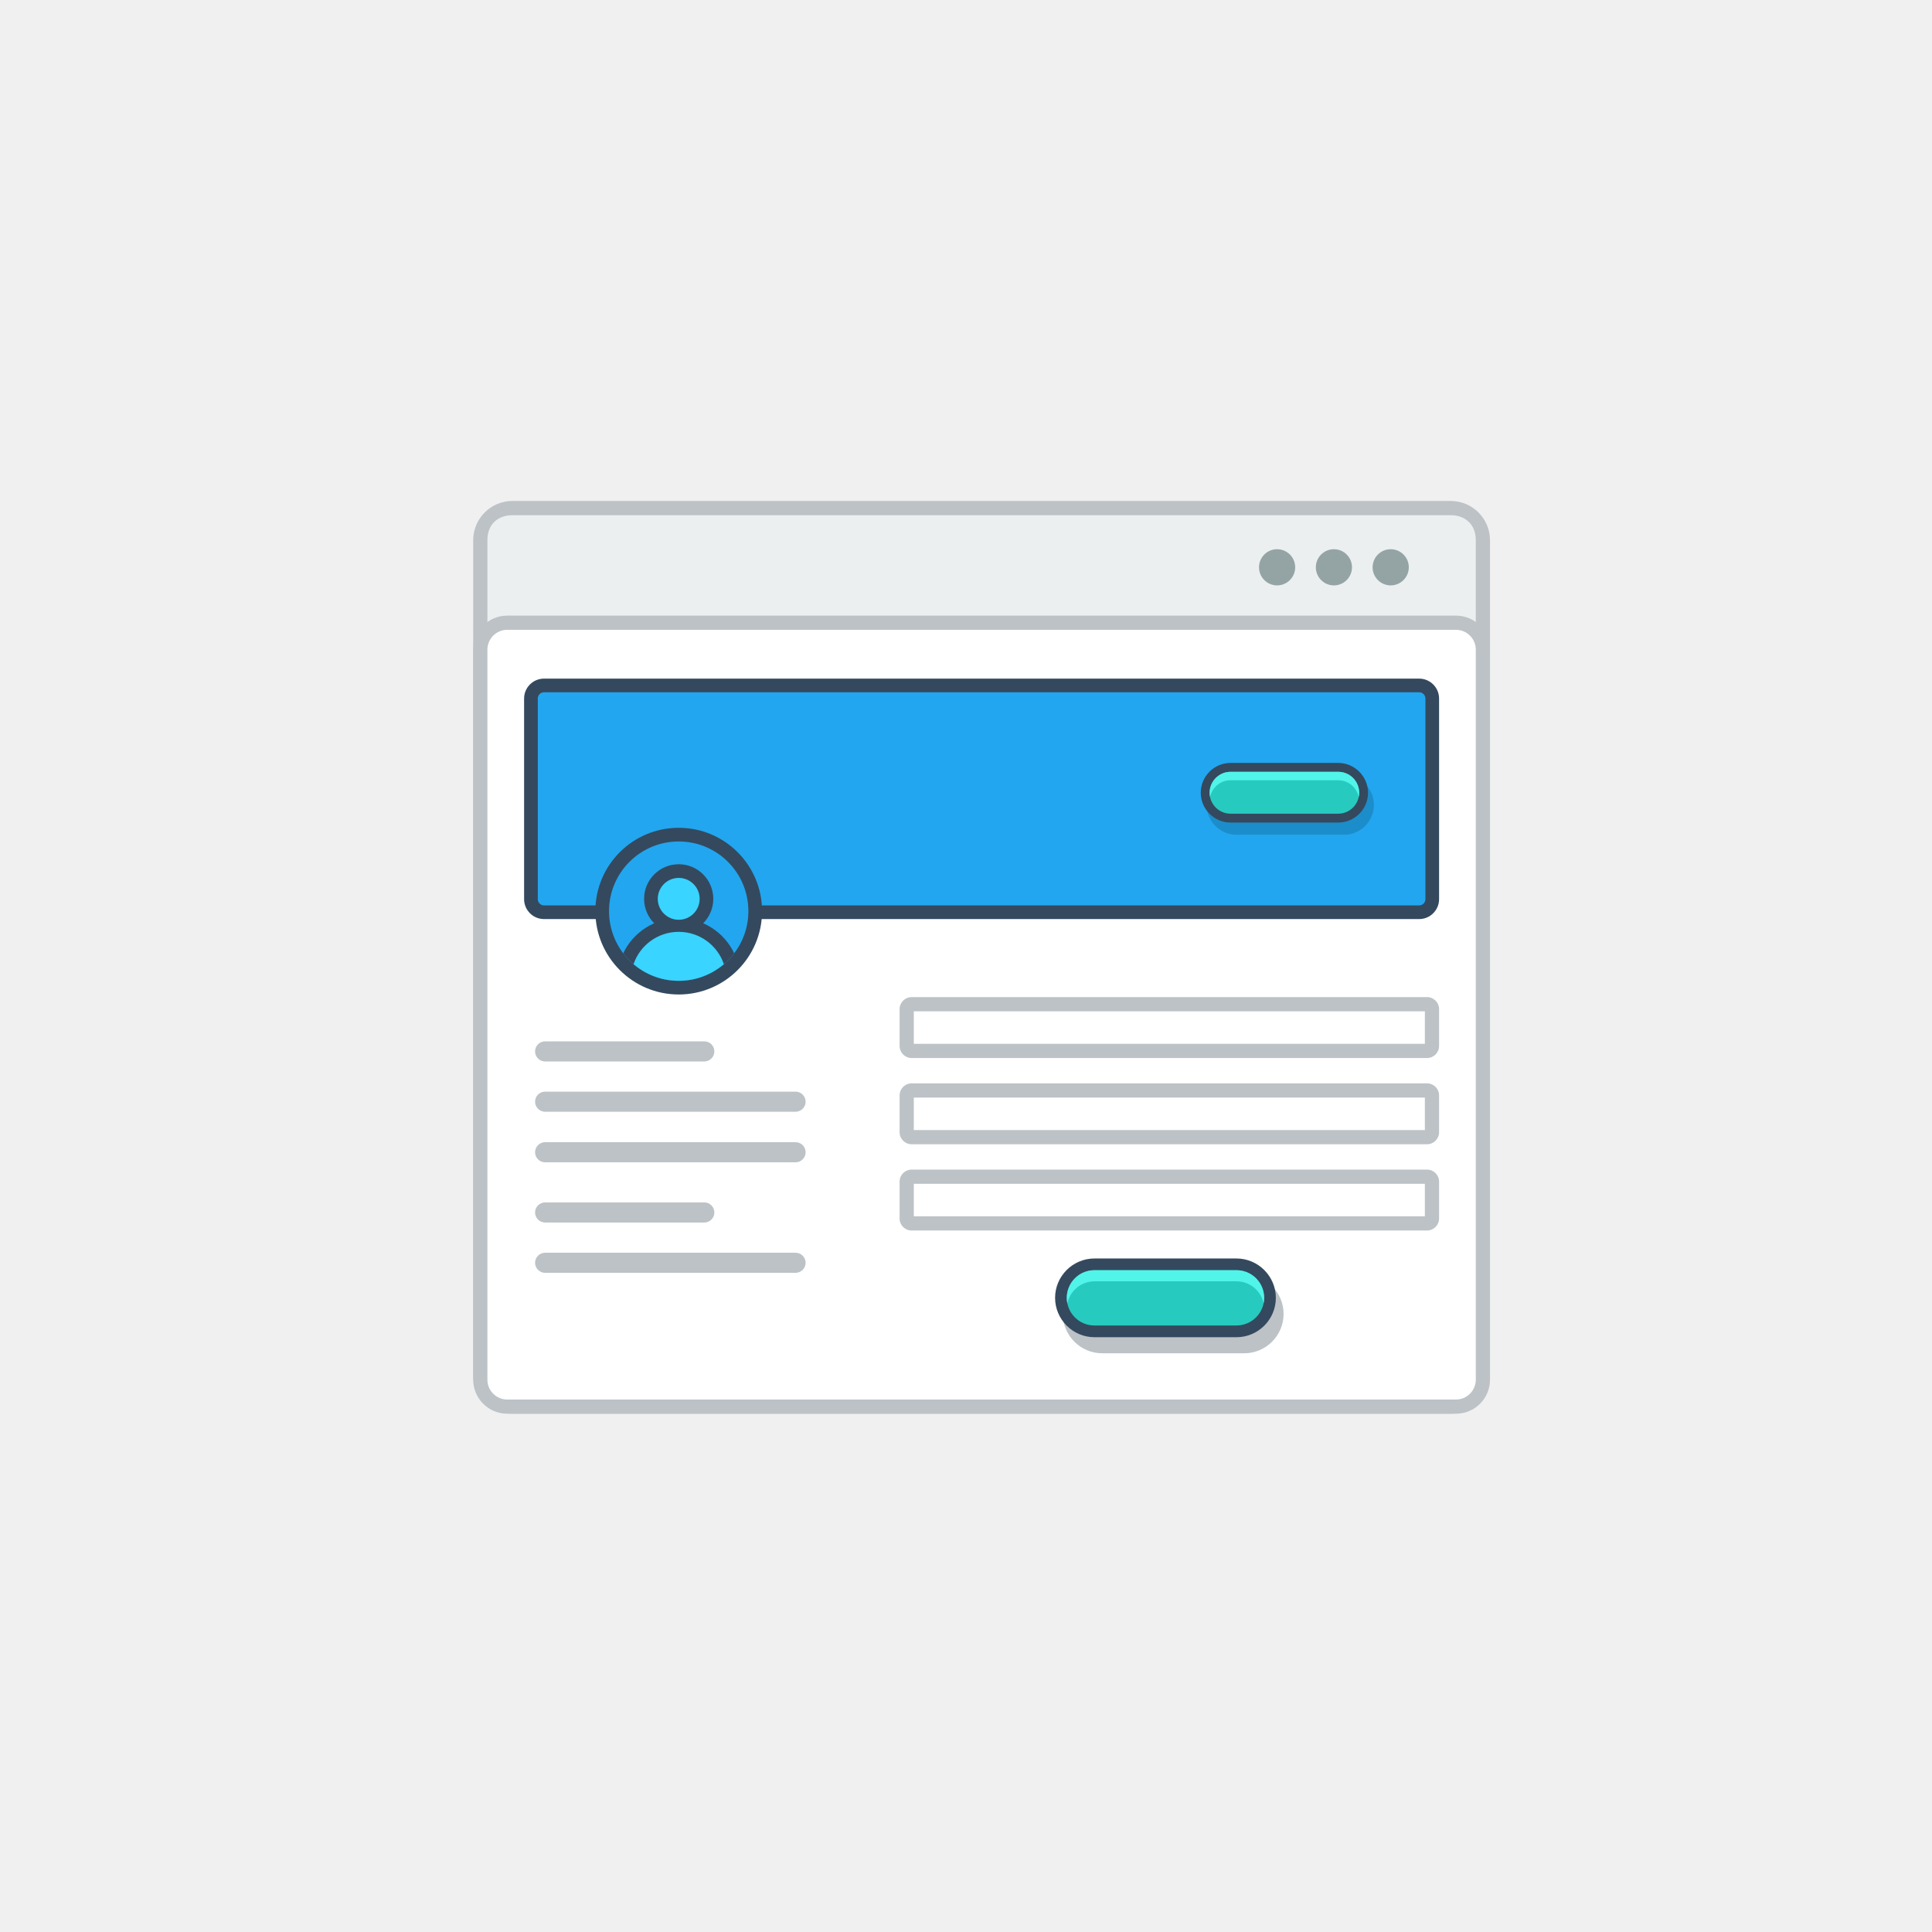
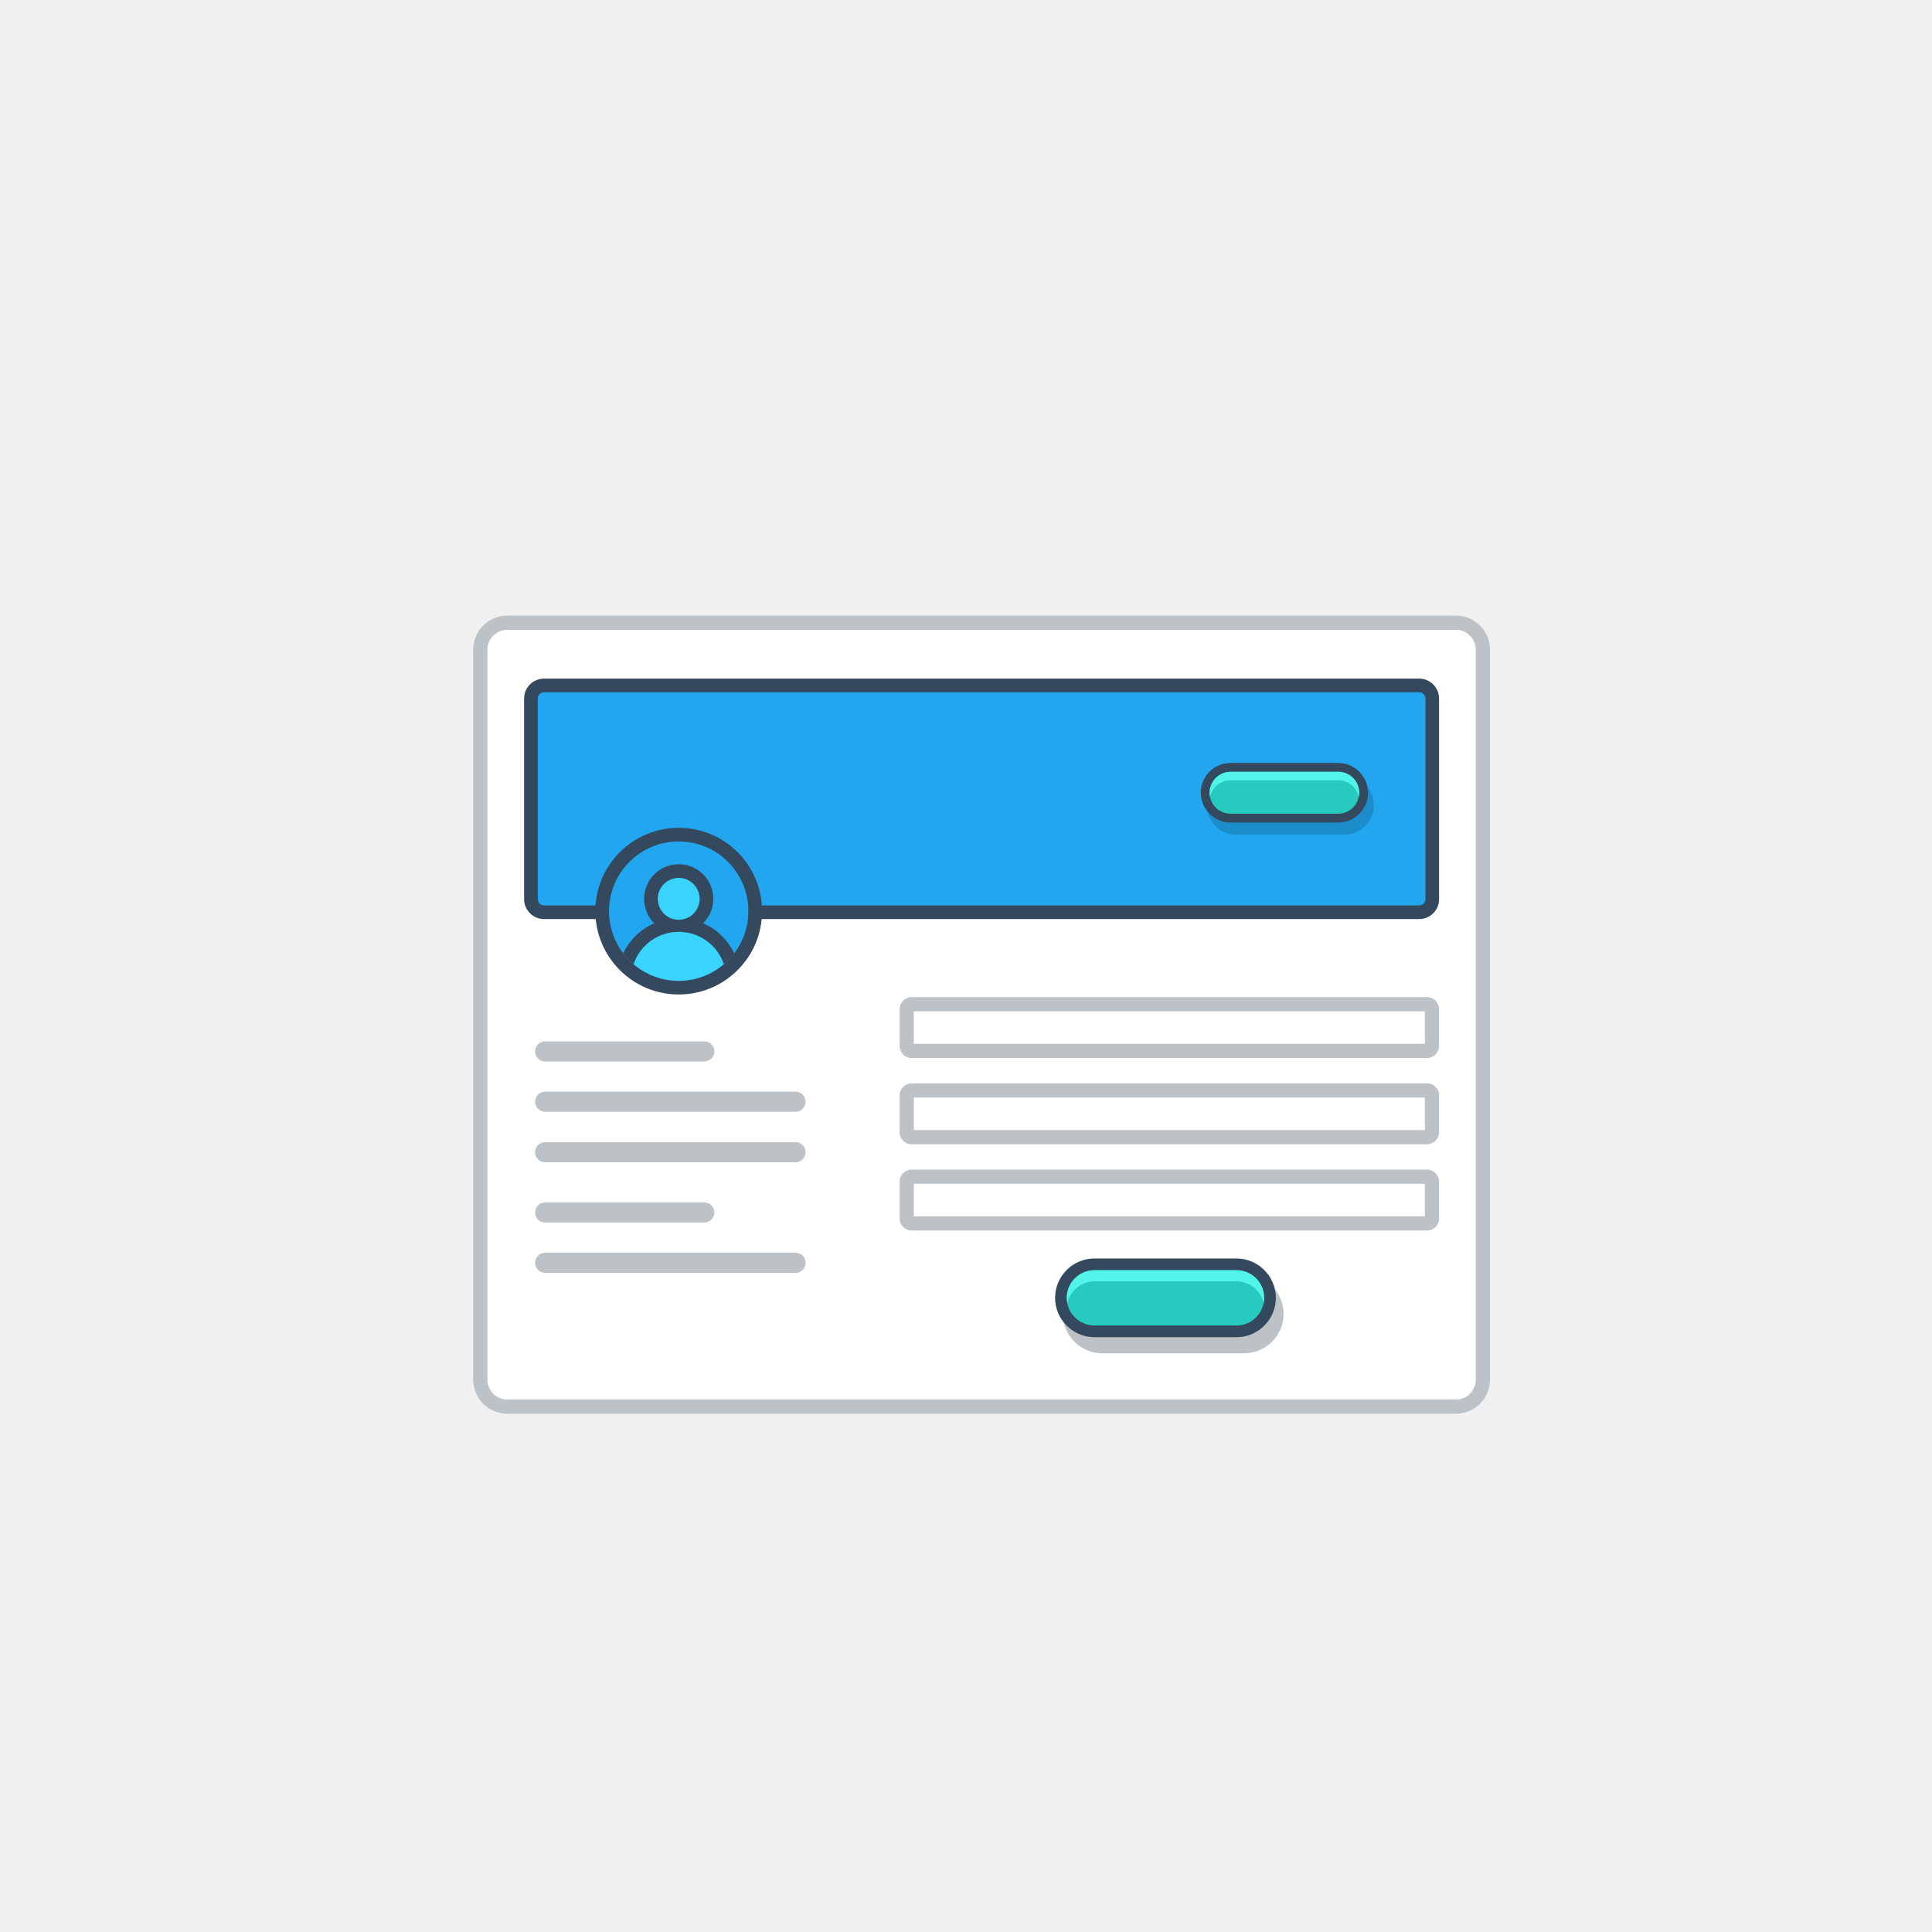
<svg xmlns="http://www.w3.org/2000/svg" version="1.0" id="Layer_1" x="0px" y="0px" width="800px" height="800px" viewBox="0 0 800 800" enable-background="new 0 0 800 800" xml:space="preserve">
  <g>
-     <path fill="#BCC2C6" d="M212.15,207.445h388.61c4.47,0,8.52,1.826,11.454,4.76v0.017c2.934,2.934,4.761,6.985,4.761,11.437v345.522   c0,4.452-1.827,8.503-4.761,11.438v0.017c-2.935,2.935-6.984,4.751-11.454,4.751H212.15c-4.47,0-8.52-1.816-11.455-4.751v-0.017   c-2.936-2.935-4.751-6.985-4.751-11.438V223.659c0-4.452,1.815-8.503,4.751-11.437v-0.017   C203.631,209.271,207.681,207.445,212.15,207.445" />
-     <path fill="#EBEFF0" d="M611.098,223.659v345.522c0,6.519-4.535,10.338-10.337,10.338H212.15c-5.787,0-10.329-3.719-10.329-10.338   V223.659c0-6.744,4.56-10.329,10.329-10.329h388.61C606.546,213.33,611.098,217.04,611.098,223.659" />
    <path fill="#BCC2C6" d="M210.016,254.919h392.888c3.876,0,7.396,1.576,9.946,4.126c2.541,2.543,4.126,6.069,4.126,9.946v302.341   c0,3.868-1.585,7.386-4.126,9.937c-2.551,2.551-6.07,4.117-9.946,4.117H210.016c-3.877,0-7.395-1.566-9.945-4.117   c-2.541-2.551-4.126-6.068-4.126-9.937V268.991c0-3.876,1.585-7.403,4.126-9.946C202.621,256.495,206.139,254.919,210.016,254.919" />
    <path fill-rule="evenodd" clip-rule="evenodd" fill="#FFFFFF" d="M210.016,260.796c-2.185,0-4.252,0.875-5.785,2.409   c-1.544,1.542-2.409,3.609-2.409,5.786v302.341c0,2.167,0.865,4.234,2.409,5.769c1.533,1.551,3.601,2.418,5.785,2.418h392.888   c2.177,0,4.243-0.867,5.777-2.418c1.542-1.534,2.417-3.602,2.417-5.769V268.991c0-2.185-0.875-4.244-2.417-5.786   c-1.534-1.542-3.601-2.409-5.777-2.409H210.016z" />
-     <path fill-rule="evenodd" clip-rule="evenodd" fill="#94A4A5" d="M552.346,227.418c4.133,0,7.484,3.352,7.484,7.486   c0,4.135-3.352,7.495-7.484,7.495c-4.135,0-7.486-3.36-7.486-7.495C544.859,230.77,548.211,227.418,552.346,227.418    M575.861,227.418c4.134,0,7.494,3.352,7.494,7.486c0,4.135-3.36,7.495-7.494,7.495c-4.145,0-7.494-3.36-7.494-7.495   C568.367,230.77,571.727,227.418,575.861,227.418z M528.819,227.418c4.136,0,7.487,3.352,7.487,7.486   c0,4.135-3.352,7.495-7.487,7.495c-4.135,0-7.485-3.36-7.485-7.495C521.334,230.77,524.685,227.418,528.819,227.418z" />
    <path fill-rule="evenodd" clip-rule="evenodd" fill="#34495E" d="M225.253,380.569h362.403c4.535,0,8.236-3.701,8.236-8.235V289.23   c0-4.526-3.701-8.227-8.236-8.227H225.253c-4.526,0-8.235,3.701-8.235,8.227v83.104   C217.018,376.868,220.727,380.569,225.253,380.569" />
    <path fill="#22A6EF" d="M225.253,286.655h362.403c1.418,0,2.576,1.158,2.576,2.575v83.104c0,1.417-1.158,2.575-2.576,2.575H225.253   c-1.417,0-2.567-1.158-2.567-2.575V289.23C222.686,287.813,223.836,286.655,225.253,286.655" />
    <path fill-rule="evenodd" clip-rule="evenodd" fill="#BCC2C6" d="M225.72,518.73h103.7c2.293,0,4.17,1.869,4.17,4.152l0,0   c0,2.3-1.877,4.167-4.17,4.167h-103.7c-2.285,0-4.158-1.867-4.158-4.167l0,0C221.562,520.6,223.435,518.73,225.72,518.73" />
    <path fill-rule="evenodd" clip-rule="evenodd" fill="#BCC2C6" d="M225.72,497.891h65.922c2.284,0,4.16,1.876,4.16,4.169l0,0   c0,2.292-1.876,4.16-4.16,4.16H225.72c-2.285,0-4.158-1.868-4.158-4.16l0,0C221.562,499.767,223.435,497.891,225.72,497.891" />
    <path fill-rule="evenodd" clip-rule="evenodd" fill="#BCC2C6" d="M225.72,452.025h103.7c2.293,0,4.17,1.876,4.17,4.169l0,0   c0,2.293-1.877,4.16-4.17,4.16h-103.7c-2.285,0-4.158-1.867-4.158-4.16l0,0C221.562,453.901,223.435,452.025,225.72,452.025" />
    <path fill-rule="evenodd" clip-rule="evenodd" fill="#BCC2C6" d="M225.72,472.958h103.7c2.293,0,4.17,1.876,4.17,4.16v0.008   c0,2.292-1.877,4.16-4.17,4.16h-103.7c-2.285,0-4.158-1.868-4.158-4.16v-0.008C221.562,474.834,223.435,472.958,225.72,472.958" />
    <path fill-rule="evenodd" clip-rule="evenodd" fill="#BCC2C6" d="M225.72,431.202h65.922c2.284,0,4.16,1.867,4.16,4.161v0.007   c0,2.292-1.876,4.16-4.16,4.16H225.72c-2.285,0-4.158-1.868-4.158-4.16v-0.007C221.562,433.069,223.435,431.202,225.72,431.202" />
    <path fill="#1C8DCB" d="M556.555,327.068H511.98c-1.717,0-3.274,0.7-4.41,1.833c-1.124,1.134-1.832,2.693-1.832,4.401   c0,1.726,0.699,3.284,1.826,4.401l0.006,0.017c1.127,1.126,2.686,1.817,4.41,1.817h44.574c1.71,0,3.275-0.7,4.41-1.834   c1.125-1.125,1.833-2.684,1.833-4.401c0-1.717-0.708-3.276-1.833-4.41C559.83,327.769,558.271,327.068,556.555,327.068    M511.98,320.958h44.574c3.393,0,6.477,1.392,8.711,3.627l0.009,0.008c2.241,2.242,3.627,5.318,3.627,8.711   c0,3.401-1.386,6.486-3.627,8.728c-2.234,2.234-5.327,3.618-8.72,3.618H511.98c-3.385,0-6.468-1.384-8.719-3.618v-0.008   l-0.009-0.008c-2.233-2.243-3.626-5.327-3.626-8.711c0-3.393,1.393-6.486,3.626-8.719   C505.487,322.35,508.582,320.958,511.98,320.958z" />
    <path fill="#34495E" d="M509.548,315.914h44.58c3.394,0,6.47,1.383,8.713,3.626l0.007,0.008c2.234,2.234,3.627,5.319,3.627,8.711   c0,3.401-1.393,6.486-3.627,8.72c-2.234,2.234-5.317,3.626-8.72,3.626h-44.58c-3.384,0-6.46-1.392-8.704-3.626l-0.008-0.009h-0.008   c-2.233-2.242-3.617-5.326-3.617-8.711c0-3.401,1.384-6.485,3.617-8.719C503.063,317.297,506.154,315.914,509.548,315.914" />
    <path fill="#27CABF" d="M554.128,319.591c2.302,0,4.503,0.908,6.136,2.534c1.626,1.634,2.534,3.834,2.534,6.135   c0,2.301-0.917,4.501-2.542,6.119c-1.625,1.634-3.826,2.55-6.128,2.55h-44.58c-2.302,0-4.493-0.908-6.118-2.534l-0.018-0.008   c-1.627-1.626-2.535-3.826-2.535-6.127c0-2.3,0.918-4.501,2.553-6.126c1.625-1.626,3.816-2.542,6.118-2.542H554.128z" />
    <path fill="#51F4E9" d="M554.128,319.591c2.302,0,4.503,0.908,6.136,2.534c1.626,1.634,2.534,3.834,2.534,6.135   c0,0.592-0.05,1.176-0.175,1.742c-0.342-1.65-1.159-3.176-2.359-4.376c-1.633-1.634-3.834-2.542-6.136-2.542h-44.58   c-2.302,0-4.493,0.917-6.118,2.542c-1.219,1.208-2.035,2.734-2.369,4.385c-0.115-0.575-0.184-1.159-0.184-1.751   c0-2.3,0.918-4.501,2.553-6.126c1.625-1.626,3.816-2.542,6.118-2.542H554.128z" />
    <path fill-rule="evenodd" clip-rule="evenodd" fill="#BCC2C6" d="M377.471,412.88h213.445c2.742,0,4.977,2.241,4.977,4.976v15.272   c0,2.734-2.242,4.977-4.977,4.977H377.471c-2.734,0-4.969-2.242-4.969-4.977v-15.272   C372.502,415.121,374.736,412.88,377.471,412.88" />
    <rect x="378.378" y="418.765" fill-rule="evenodd" clip-rule="evenodd" fill="#FFFFFF" width="211.631" height="13.454" />
    <path fill-rule="evenodd" clip-rule="evenodd" fill="#BCC2C6" d="M377.471,448.601h213.445c2.742,0,4.977,2.234,4.977,4.976v15.264   c0,2.734-2.242,4.968-4.977,4.968H377.471c-2.734,0-4.969-2.233-4.969-4.968v-15.264   C372.502,450.835,374.736,448.601,377.471,448.601" />
    <rect x="378.378" y="454.478" fill-rule="evenodd" clip-rule="evenodd" fill="#FFFFFF" width="211.631" height="13.455" />
    <path fill-rule="evenodd" clip-rule="evenodd" fill="#BCC2C6" d="M377.471,484.312h213.445c2.742,0,4.977,2.234,4.977,4.969v15.271   c0,2.734-2.242,4.976-4.977,4.976H377.471c-2.734,0-4.969-2.241-4.969-4.976V489.28   C372.502,486.546,374.736,484.312,377.471,484.312" />
    <rect x="378.378" y="490.188" fill-rule="evenodd" clip-rule="evenodd" fill="#FFFFFF" width="211.631" height="13.455" />
    <path fill="#BCC2C6" d="M515.217,535.837H456.38c-2.268,0-4.319,0.918-5.818,2.419c-1.483,1.498-2.419,3.549-2.419,5.817   c0,2.268,0.918,4.317,2.41,5.802l0.009,0.018c1.483,1.483,3.551,2.416,5.818,2.416h58.837c2.251,0,4.317-0.933,5.809-2.434   c1.493-1.484,2.419-3.552,2.419-5.802c0-2.269-0.926-4.335-2.409-5.817C519.534,536.755,517.475,535.837,515.217,535.837    M456.38,527.767h58.837c4.468,0,8.535,1.835,11.485,4.787l0.019,0.017c2.95,2.949,4.785,7.019,4.785,11.503   s-1.835,8.553-4.785,11.504c-2.952,2.952-7.021,4.784-11.504,4.784H456.38c-4.468,0-8.536-1.832-11.505-4.784l0,0l-0.006-0.017   c-2.953-2.951-4.785-7.019-4.785-11.487c0-4.484,1.832-8.57,4.785-11.52C447.818,529.602,451.895,527.767,456.38,527.767z" />
    <path fill="#34495E" d="M453.178,521.115h58.836c4.47,0,8.545,1.834,11.498,4.784l0.007,0.018c2.95,2.951,4.784,7.019,4.784,11.487   c0,4.484-1.834,8.57-4.784,11.52c-2.951,2.951-7.019,4.785-11.505,4.785h-58.836c-4.467,0-8.533-1.834-11.495-4.785l-0.007-0.016   h-0.01c-2.949-2.967-4.775-7.036-4.775-11.504c0-4.484,1.826-8.553,4.775-11.505C444.617,522.949,448.694,521.115,453.178,521.115" />
    <path fill="#27CABF" d="M512.014,525.967c3.035,0,5.936,1.2,8.088,3.351c2.15,2.151,3.35,5.053,3.35,8.087   c0,3.051-1.208,5.935-3.35,8.086c-2.152,2.15-5.053,3.367-8.088,3.367h-58.836c-3.032,0-5.934-1.199-8.084-3.351l-0.018-0.017   c-2.15-2.151-3.343-5.053-3.343-8.086c0-3.034,1.209-5.936,3.36-8.087c2.15-2.15,5.043-3.351,8.084-3.351H512.014z" />
    <path fill="#51F4E9" d="M512.014,525.967c3.035,0,5.936,1.2,8.088,3.351c2.15,2.151,3.35,5.053,3.35,8.087   c0,0.784-0.074,1.55-0.234,2.3c-0.449-2.166-1.515-4.185-3.115-5.784c-2.152-2.134-5.053-3.353-8.088-3.353h-58.836   c-3.041,0-5.934,1.219-8.084,3.369c-1.602,1.6-2.677,3.602-3.127,5.784c-0.158-0.75-0.233-1.532-0.233-2.316   c0-3.034,1.209-5.936,3.36-8.087c2.15-2.15,5.043-3.351,8.084-3.351H512.014z" />
    <path fill-rule="evenodd" clip-rule="evenodd" fill="#34495E" d="M281.039,342.773c19.055,0,34.511,15.447,34.511,34.511   c0,19.056-15.456,34.512-34.511,34.512c-19.057,0-34.512-15.456-34.512-34.512C246.527,358.22,261.982,342.773,281.039,342.773" />
    <path fill="#22A6EF" d="M281.039,348.434c15.938,0,28.85,12.913,28.85,28.851c0,15.93-12.911,28.851-28.85,28.851   c-15.939,0-28.852-12.921-28.852-28.851C252.188,361.346,265.1,348.434,281.039,348.434" />
    <path fill-rule="evenodd" clip-rule="evenodd" fill="#34495E" d="M281.039,380.202c10.143,0,18.89,5.935,22.975,14.53   c-5.27,6.927-13.596,11.404-22.975,11.404c-9.38,0-17.707-4.477-22.975-11.404C262.141,386.137,270.893,380.202,281.039,380.202" />
    <path fill-rule="evenodd" clip-rule="evenodd" fill="#34495E" d="M281.039,357.861c7.91,0,14.32,6.419,14.32,14.33   c0,7.912-6.41,14.33-14.32,14.33c-7.92,0-14.329-6.418-14.329-14.33C266.71,364.28,273.119,357.861,281.039,357.861" />
    <path fill-rule="evenodd" clip-rule="evenodd" fill="#39D4FF" d="M281.039,363.521c4.785,0,8.668,3.885,8.668,8.669   s-3.883,8.669-8.668,8.669s-8.67-3.885-8.67-8.669S276.254,363.521,281.039,363.521" />
    <path fill-rule="evenodd" clip-rule="evenodd" fill="#39D4FF" d="M281.039,385.854c8.678,0,16.055,5.602,18.705,13.388   c-5.034,4.293-11.57,6.894-18.705,6.894c-7.136,0-13.672-2.601-18.707-6.894C264.982,391.456,272.353,385.854,281.039,385.854" />
  </g>
  <g>
    <path fill="#BCC2C6" d="M4955.596,207.445h388.612c4.461,0,8.521,1.826,11.453,4.76v0.017c2.936,2.934,4.76,6.985,4.76,11.437   v345.522c0,4.452-1.824,8.503-4.76,11.438v0.017c-2.933,2.935-6.992,4.751-11.453,4.751h-388.612   c-4.466,0-8.518-1.816-11.452-4.751v-0.017c-2.936-2.935-4.761-6.985-4.761-11.438V223.659c0-4.452,1.825-8.503,4.761-11.437   v-0.017C4947.078,209.271,4951.13,207.445,4955.596,207.445" />
    <path fill="#EBEFF0" d="M5354.538,223.659v345.522c0,6.519-4.536,10.338-10.33,10.338h-388.612   c-5.784,0-10.327-3.719-10.327-10.338V223.659c0-6.744,4.559-10.329,10.327-10.329h388.612   C5349.993,213.33,5354.538,217.04,5354.538,223.659" />
    <path fill="#34495E" d="M4953.454,254.919h392.896c3.877,0,7.394,1.576,9.938,4.126c2.551,2.543,4.133,6.069,4.133,9.946v302.341   c0,3.868-1.582,7.386-4.133,9.937c-2.544,2.551-6.061,4.117-9.938,4.117h-392.896c-3.866,0-7.395-1.566-9.938-4.117   c-2.549-2.551-4.134-6.068-4.134-9.937V268.991c0-3.876,1.585-7.403,4.134-9.946   C4946.06,256.495,4949.588,254.919,4953.454,254.919" />
    <path fill-rule="evenodd" clip-rule="evenodd" fill="#FFFFFF" d="M4953.454,260.796c-2.176,0-4.244,0.875-5.785,2.409   c-1.535,1.542-2.409,3.609-2.409,5.786v302.341c0,2.167,0.874,4.234,2.409,5.769c1.541,1.551,3.609,2.418,5.785,2.418h392.896   c2.175,0,4.244-0.867,5.777-2.418c1.542-1.534,2.41-3.602,2.41-5.769V268.991c0-2.185-0.868-4.244-2.41-5.786   c-1.533-1.542-3.608-2.409-5.777-2.409H4953.454z" />
    <path fill-rule="evenodd" clip-rule="evenodd" fill="#94A4A5" d="M5295.784,227.418c4.135,0,7.493,3.352,7.493,7.486   c0,4.135-3.35,7.495-7.493,7.495c-4.135,0-7.486-3.36-7.486-7.495C5288.298,230.77,5291.649,227.418,5295.784,227.418    M5319.308,227.418c4.136,0,7.486,3.352,7.486,7.486c0,4.135-3.351,7.495-7.486,7.495c-4.135,0-7.493-3.36-7.493-7.495   C5311.814,230.77,5315.173,227.418,5319.308,227.418z M5272.27,227.418c4.134,0,7.484,3.352,7.484,7.486   c0,4.135-3.351,7.495-7.484,7.495c-4.135,0-7.495-3.36-7.495-7.495C5264.774,230.77,5268.135,227.418,5272.27,227.418z" />
    <rect x="4993.884" y="291.739" fill-rule="evenodd" clip-rule="evenodd" fill="#34495E" width="69.023" height="69.023" />
    <rect x="4999.546" y="297.4" fill="#22A6EF" width="57.699" height="57.703" />
    <path fill-rule="evenodd" clip-rule="evenodd" fill="#34495E" d="M5028.396,329.161c14.037,0,25.418,11.387,25.418,25.424   l-0.01,0.518h-50.824l-0.008-0.518C5002.972,340.547,5014.35,329.161,5028.396,329.161" />
    <path fill-rule="evenodd" clip-rule="evenodd" fill="#34495E" d="M5028.396,306.828c7.91,0,14.329,6.411,14.329,14.33   c0,7.912-6.419,14.331-14.329,14.331c-7.92,0-14.33-6.419-14.33-14.331C5014.065,313.238,5020.476,306.828,5028.396,306.828" />
    <path fill-rule="evenodd" clip-rule="evenodd" fill="#39D4FF" d="M5028.396,312.488c4.784,0,8.661,3.885,8.661,8.669   c0,4.786-3.877,8.67-8.661,8.67c-4.785,0-8.67-3.885-8.67-8.67C5019.726,316.373,5023.61,312.488,5028.396,312.488" />
    <path fill-rule="evenodd" clip-rule="evenodd" fill="#39D4FF" d="M5028.396,334.829c10.911,0,19.756,8.845,19.756,19.756   l-0.008,0.518h-39.505l-0.009-0.518C5008.63,343.673,5017.483,334.829,5028.396,334.829" />
    <path fill-rule="evenodd" clip-rule="evenodd" fill="#BCC2C6" d="M5001.137,404.702h54.511c2.166,0,3.926-1.767,3.926-3.927l0,0   c0-2.167-1.76-3.934-3.926-3.934h-54.511c-2.16,0-3.927,1.767-3.927,3.934l0,0C4997.21,402.936,4998.977,404.702,5001.137,404.702" />
    <path fill-rule="evenodd" clip-rule="evenodd" fill="#BCC2C6" d="M4993.075,384.946h70.643c2.157,0,3.924-1.768,3.924-3.935l0,0   c0-2.159-1.767-3.926-3.924-3.926h-70.643c-2.168,0-3.936,1.768-3.936,3.926l0,0   C4989.14,383.178,4990.907,384.946,4993.075,384.946" />
    <rect x="5115.392" y="291.739" fill-rule="evenodd" clip-rule="evenodd" fill="#34495E" width="69.021" height="69.023" />
    <rect x="5121.052" y="297.4" fill="#22A6EF" width="57.703" height="57.703" />
    <path fill-rule="evenodd" clip-rule="evenodd" fill="#34495E" d="M5149.902,329.161c14.038,0,25.416,11.387,25.416,25.424v0.518   h-50.832l-0.009-0.518C5124.478,340.547,5135.864,329.161,5149.902,329.161" />
    <path fill-rule="evenodd" clip-rule="evenodd" fill="#34495E" d="M5149.902,306.828c7.911,0,14.329,6.411,14.329,14.33   c0,7.912-6.418,14.331-14.329,14.331s-14.329-6.419-14.329-14.331C5135.573,313.238,5141.991,306.828,5149.902,306.828" />
    <path fill-rule="evenodd" clip-rule="evenodd" fill="#39D4FF" d="M5149.902,312.488c4.784,0,8.671,3.885,8.671,8.669   c0,4.786-3.887,8.67-8.671,8.67s-8.669-3.885-8.669-8.67C5141.233,316.373,5145.118,312.488,5149.902,312.488" />
    <path fill-rule="evenodd" clip-rule="evenodd" fill="#39D4FF" d="M5149.902,334.829c10.913,0,19.757,8.845,19.757,19.756   l-0.01,0.518h-39.504v-0.518C5130.146,343.673,5138.989,334.829,5149.902,334.829" />
    <path fill-rule="evenodd" clip-rule="evenodd" fill="#BCC2C6" d="M5122.651,404.702h54.502c2.168,0,3.936-1.767,3.936-3.927l0,0   c0-2.167-1.768-3.934-3.936-3.934h-54.502c-2.166,0-3.934,1.767-3.934,3.934l0,0   C5118.718,402.936,5120.485,404.702,5122.651,404.702" />
    <path fill-rule="evenodd" clip-rule="evenodd" fill="#BCC2C6" d="M5114.583,384.946h70.639c2.16,0,3.927-1.768,3.927-3.935l0,0   c0-2.159-1.767-3.926-3.927-3.926h-70.639c-2.16,0-3.927,1.768-3.927,3.926l0,0   C5110.656,383.178,5112.423,384.946,5114.583,384.946" />
    <rect x="5236.897" y="291.739" fill-rule="evenodd" clip-rule="evenodd" fill="#34495E" width="69.023" height="69.023" />
    <rect x="5242.56" y="297.4" fill="#22A6EF" width="57.699" height="57.703" />
    <path fill-rule="evenodd" clip-rule="evenodd" fill="#34495E" d="M5271.409,329.161c14.037,0,25.426,11.387,25.426,25.424   l-0.008,0.518h-50.835l-0.008-0.518C5245.984,340.547,5257.372,329.161,5271.409,329.161" />
    <path fill-rule="evenodd" clip-rule="evenodd" fill="#34495E" d="M5271.409,306.828c7.91,0,14.33,6.411,14.33,14.33   c0,7.912-6.42,14.331-14.33,14.331s-14.33-6.419-14.33-14.331C5257.079,313.238,5263.499,306.828,5271.409,306.828" />
    <path fill-rule="evenodd" clip-rule="evenodd" fill="#39D4FF" d="M5271.409,312.488c4.785,0,8.67,3.885,8.67,8.669   c0,4.786-3.885,8.67-8.67,8.67s-8.67-3.885-8.67-8.67C5262.739,316.373,5266.624,312.488,5271.409,312.488" />
    <path fill-rule="evenodd" clip-rule="evenodd" fill="#39D4FF" d="M5271.409,334.829c10.912,0,19.757,8.845,19.757,19.756v0.518   h-39.514v-0.518C5251.652,343.673,5260.497,334.829,5271.409,334.829" />
    <path fill-rule="evenodd" clip-rule="evenodd" fill="#BCC2C6" d="M5244.159,404.702h54.502c2.166,0,3.934-1.767,3.934-3.927l0,0   c0-2.167-1.768-3.934-3.934-3.934h-54.502c-2.168,0-3.936,1.767-3.936,3.934l0,0   C5240.224,402.936,5241.991,404.702,5244.159,404.702" />
    <path fill-rule="evenodd" clip-rule="evenodd" fill="#BCC2C6" d="M5236.089,384.946h70.643c2.155,0,3.924-1.768,3.924-3.935l0,0   c0-2.159-1.769-3.926-3.924-3.926h-70.643c-2.157,0-3.926,1.768-3.926,3.926l0,0   C5232.163,383.178,5233.932,384.946,5236.089,384.946" />
    <rect x="4993.884" y="435.604" fill-rule="evenodd" clip-rule="evenodd" fill="#34495E" width="69.023" height="69.021" />
    <rect x="4999.546" y="441.264" fill="#22A6EF" width="57.699" height="57.703" />
    <path fill-rule="evenodd" clip-rule="evenodd" fill="#34495E" d="M5028.396,473.032c14.037,0,25.418,11.38,25.418,25.418   l-0.01,0.517h-50.824l-0.008-0.517C5002.972,484.412,5014.35,473.032,5028.396,473.032" />
    <path fill-rule="evenodd" clip-rule="evenodd" fill="#34495E" d="M5028.396,450.692c7.91,0,14.329,6.419,14.329,14.329   c0,7.912-6.419,14.33-14.329,14.33c-7.92,0-14.33-6.418-14.33-14.33C5014.065,457.111,5020.476,450.692,5028.396,450.692" />
    <path fill-rule="evenodd" clip-rule="evenodd" fill="#39D4FF" d="M5028.396,456.36c4.784,0,8.661,3.877,8.661,8.661   c0,4.794-3.877,8.671-8.661,8.671c-4.785,0-8.67-3.877-8.67-8.671C5019.726,460.237,5023.61,456.36,5028.396,456.36" />
    <path fill-rule="evenodd" clip-rule="evenodd" fill="#39D4FF" d="M5028.396,478.693c10.911,0,19.756,8.845,19.756,19.757   l-0.008,0.517h-39.505l-0.009-0.517C5008.63,487.538,5017.483,478.693,5028.396,478.693" />
    <path fill-rule="evenodd" clip-rule="evenodd" fill="#BCC2C6" d="M5001.137,548.575h54.511c2.166,0,3.926-1.769,3.926-3.936l0,0   c0-2.15-1.76-3.935-3.926-3.935h-54.511c-2.16,0-3.927,1.784-3.927,3.935l0,0C4997.21,546.807,4998.977,548.575,5001.137,548.575" />
    <path fill-rule="evenodd" clip-rule="evenodd" fill="#BCC2C6" d="M4993.075,528.818h70.643c2.157,0,3.924-1.769,3.924-3.935   c0-2.167-1.767-3.936-3.924-3.936h-70.643c-2.168,0-3.936,1.769-3.936,3.936C4989.14,527.05,4990.907,528.818,4993.075,528.818" />
    <rect x="5115.392" y="435.604" fill-rule="evenodd" clip-rule="evenodd" fill="#34495E" width="69.021" height="69.021" />
    <rect x="5121.052" y="441.264" fill="#22A6EF" width="57.703" height="57.703" />
    <path fill-rule="evenodd" clip-rule="evenodd" fill="#34495E" d="M5149.902,473.032c14.038,0,25.416,11.38,25.416,25.418v0.517   h-50.832l-0.009-0.517C5124.478,484.412,5135.864,473.032,5149.902,473.032" />
    <path fill-rule="evenodd" clip-rule="evenodd" fill="#34495E" d="M5149.902,450.692c7.911,0,14.329,6.419,14.329,14.329   c0,7.912-6.418,14.33-14.329,14.33s-14.329-6.418-14.329-14.33C5135.573,457.111,5141.991,450.692,5149.902,450.692" />
    <path fill-rule="evenodd" clip-rule="evenodd" fill="#39D4FF" d="M5149.902,456.36c4.784,0,8.671,3.877,8.671,8.661   c0,4.794-3.887,8.671-8.671,8.671s-8.669-3.877-8.669-8.671C5141.233,460.237,5145.118,456.36,5149.902,456.36" />
    <path fill-rule="evenodd" clip-rule="evenodd" fill="#39D4FF" d="M5149.902,478.693c10.913,0,19.757,8.845,19.757,19.757   l-0.01,0.517h-39.504v-0.517C5130.146,487.538,5138.989,478.693,5149.902,478.693" />
    <path fill-rule="evenodd" clip-rule="evenodd" fill="#BCC2C6" d="M5122.651,548.575h54.502c2.168,0,3.936-1.769,3.936-3.936l0,0   c0-2.15-1.768-3.935-3.936-3.935h-54.502c-2.166,0-3.934,1.784-3.934,3.935l0,0   C5118.718,546.807,5120.485,548.575,5122.651,548.575" />
    <path fill-rule="evenodd" clip-rule="evenodd" fill="#BCC2C6" d="M5114.583,528.818h70.639c2.16,0,3.927-1.769,3.927-3.935   c0-2.167-1.767-3.936-3.927-3.936h-70.639c-2.16,0-3.927,1.769-3.927,3.936C5110.656,527.05,5112.423,528.818,5114.583,528.818" />
    <rect x="5236.897" y="435.604" fill-rule="evenodd" clip-rule="evenodd" fill="#34495E" width="69.023" height="69.021" />
    <rect x="5242.56" y="441.264" fill="#22A6EF" width="57.699" height="57.703" />
    <path fill-rule="evenodd" clip-rule="evenodd" fill="#34495E" d="M5271.409,473.032c14.037,0,25.426,11.38,25.426,25.418   l-0.008,0.517h-50.835l-0.008-0.517C5245.984,484.412,5257.372,473.032,5271.409,473.032" />
    <path fill-rule="evenodd" clip-rule="evenodd" fill="#34495E" d="M5271.409,450.692c7.91,0,14.33,6.419,14.33,14.329   c0,7.912-6.42,14.33-14.33,14.33s-14.33-6.418-14.33-14.33C5257.079,457.111,5263.499,450.692,5271.409,450.692" />
    <path fill-rule="evenodd" clip-rule="evenodd" fill="#39D4FF" d="M5271.409,456.36c4.785,0,8.67,3.877,8.67,8.661   c0,4.794-3.885,8.671-8.67,8.671s-8.67-3.877-8.67-8.671C5262.739,460.237,5266.624,456.36,5271.409,456.36" />
    <path fill-rule="evenodd" clip-rule="evenodd" fill="#39D4FF" d="M5271.409,478.693c10.912,0,19.757,8.845,19.757,19.757v0.517   h-39.514v-0.517C5251.652,487.538,5260.497,478.693,5271.409,478.693" />
    <path fill-rule="evenodd" clip-rule="evenodd" fill="#BCC2C6" d="M5244.159,548.575h54.502c2.166,0,3.934-1.769,3.934-3.936l0,0   c0-2.15-1.768-3.935-3.934-3.935h-54.502c-2.168,0-3.936,1.784-3.936,3.935l0,0   C5240.224,546.807,5241.991,548.575,5244.159,548.575" />
    <path fill-rule="evenodd" clip-rule="evenodd" fill="#BCC2C6" d="M5236.089,528.818h70.643c2.155,0,3.924-1.769,3.924-3.935   c0-2.167-1.769-3.936-3.924-3.936h-70.643c-2.157,0-3.926,1.769-3.926,3.936C5232.163,527.05,5233.932,528.818,5236.089,528.818" />
    <path opacity="0.5" fill-rule="evenodd" clip-rule="evenodd" fill="#34495E" d="M4953.454,260.796   c-2.176,0-4.244,0.875-5.785,2.409c-1.535,1.542-2.409,3.609-2.409,5.786v302.341c0,2.167,0.874,4.234,2.409,5.769   c1.541,1.551,3.609,2.418,5.785,2.418h392.896c2.175,0,4.244-0.867,5.777-2.418c1.542-1.534,2.41-3.602,2.41-5.769V268.991   c0-2.185-0.868-4.244-2.41-5.786c-1.533-1.542-3.608-2.409-5.777-2.409H4953.454z" />
    <path fill="#34495E" d="M5028.753,318.257h242.299c2.391,0,4.56,0.976,6.127,2.542c1.574,1.576,2.55,3.743,2.55,6.136V513.38   c0,2.401-0.976,4.567-2.55,6.135c-1.567,1.568-3.736,2.552-6.127,2.552h-242.299c-2.383,0-4.56-0.983-6.127-2.552   c-1.574-1.567-2.549-3.733-2.549-6.135V326.935c0-2.393,0.975-4.56,2.549-6.136C5024.193,319.232,5026.37,318.257,5028.753,318.257   " />
    <path fill-rule="evenodd" clip-rule="evenodd" fill="#FFFFFF" d="M5028.753,324.134c-0.75,0-1.44,0.292-1.974,0.825   c-0.526,0.525-0.816,1.226-0.816,1.976V513.38c0,0.75,0.29,1.451,0.816,1.983c0.533,0.517,1.224,0.817,1.974,0.817h242.299   c0.74,0,1.441-0.301,1.969-0.817c0.53-0.532,0.822-1.233,0.822-1.983V326.935c0-0.75-0.292-1.451-0.822-1.976   c-0.527-0.534-1.229-0.825-1.969-0.825H5028.753z" />
    <path fill="#BCC2C6" d="M5124.511,479.136h-44.574c-1.717,0-3.275,0.708-4.4,1.833c-1.133,1.133-1.841,2.693-1.841,4.401   c0,1.726,0.699,3.285,1.824,4.409l0.017,0.01c1.117,1.125,2.676,1.824,4.4,1.824h44.574c1.718,0,3.276-0.708,4.401-1.834   c1.133-1.133,1.835-2.692,1.835-4.409c0-1.718-0.702-3.276-1.826-4.409C5127.796,479.835,5126.229,479.136,5124.511,479.136    M5079.937,473.025h44.574c3.393,0,6.476,1.391,8.712,3.625l0.015,0.009c2.236,2.242,3.619,5.327,3.619,8.711   c0,3.401-1.383,6.494-3.619,8.729c-2.24,2.234-5.324,3.625-8.727,3.625h-44.574c-3.384,0-6.469-1.391-8.711-3.625l-0.008-0.009   l-0.008-0.009c-2.235-2.241-3.619-5.326-3.619-8.711c0-3.394,1.384-6.485,3.619-8.72   C5073.453,474.416,5076.536,473.025,5079.937,473.025z" />
    <path fill="#34495E" d="M5077.512,467.982h44.581c3.385,0,6.469,1.384,8.703,3.625l0.017,0.008   c2.234,2.243,3.628,5.318,3.628,8.711c0,3.403-1.394,6.486-3.628,8.721c-2.233,2.242-5.327,3.625-8.72,3.625h-44.581   c-3.384,0-6.468-1.383-8.711-3.625h-0.007v-0.009c-2.244-2.243-3.629-5.326-3.629-8.712c0-3.401,1.385-6.484,3.629-8.719   C5071.026,469.366,5074.11,467.982,5077.512,467.982" />
    <path fill="#27CABF" d="M5122.093,471.658c2.303,0,4.502,0.908,6.127,2.533c1.627,1.634,2.543,3.835,2.543,6.135   c0,2.302-0.916,4.502-2.551,6.127c-1.625,1.625-3.816,2.544-6.119,2.544h-44.581c-2.3,0-4.501-0.901-6.127-2.534l-0.009-0.01   c-1.634-1.625-2.535-3.825-2.535-6.127c0-2.3,0.919-4.501,2.544-6.126c1.626-1.625,3.827-2.542,6.127-2.542H5122.093z" />
    <path fill="#51F4E9" d="M5122.093,471.658c2.303,0,4.502,0.908,6.127,2.533c1.627,1.634,2.543,3.835,2.543,6.135   c0,0.592-0.059,1.176-0.184,1.743c-0.333-1.65-1.15-3.168-2.359-4.377c-1.625-1.633-3.824-2.543-6.127-2.543h-44.581   c-2.3,0-4.501,0.918-6.127,2.543c-1.208,1.209-2.026,2.733-2.368,4.385c-0.115-0.566-0.176-1.159-0.176-1.751   c0-2.3,0.919-4.501,2.544-6.126c1.626-1.625,3.827-2.542,6.127-2.542H5122.093z" />
    <path fill="#BCC2C6" d="M5222.293,479.136h-44.581c-1.711,0-3.268,0.708-4.4,1.833c-1.134,1.133-1.836,2.693-1.836,4.401   c0,1.726,0.702,3.285,1.826,4.409l0.01,0.01c1.124,1.125,2.684,1.824,4.4,1.824h44.581c1.71,0,3.27-0.708,4.402-1.834   c1.133-1.133,1.833-2.692,1.833-4.409c0-1.718-0.7-3.276-1.825-4.409C5225.569,479.835,5224.009,479.136,5222.293,479.136    M5177.712,473.025h44.581c3.394,0,6.469,1.391,8.712,3.625l0.008,0.009c2.235,2.242,3.627,5.327,3.627,8.711   c0,3.401-1.392,6.494-3.627,8.729c-2.234,2.234-5.326,3.625-8.72,3.625h-44.581c-3.385,0-6.469-1.391-8.712-3.625v-0.009   l-0.007-0.009c-2.235-2.241-3.627-5.326-3.627-8.711c0-3.394,1.392-6.485,3.627-8.72   C5171.226,474.416,5174.31,473.025,5177.712,473.025z" />
    <path fill="#34495E" d="M5175.286,467.982h44.582c3.392,0,6.469,1.384,8.711,3.625l0.009,0.008   c2.242,2.243,3.625,5.318,3.625,8.711c0,3.403-1.383,6.486-3.625,8.721c-2.234,2.242-5.319,3.625-8.72,3.625h-44.582   c-3.377,0-6.461-1.383-8.703-3.625h-0.008l-0.009-0.009c-2.233-2.243-3.628-5.326-3.628-8.712c0-3.401,1.395-6.484,3.628-8.719   C5168.808,469.366,5171.894,467.982,5175.286,467.982" />
    <path fill="#F65C4C" d="M5219.868,471.658c2.3,0,4.5,0.908,6.133,2.533c1.627,1.634,2.537,3.835,2.537,6.135   c0,2.302-0.918,4.502-2.543,6.127c-1.627,1.625-3.827,2.544-6.127,2.544h-44.582c-2.301,0-4.493-0.901-6.119-2.534l-0.018-0.01   c-1.625-1.625-2.532-3.825-2.532-6.127c0-2.3,0.915-4.501,2.55-6.126c1.626-1.625,3.818-2.542,6.119-2.542H5219.868z" />
    <path fill="#FF7C6C" d="M5219.868,471.658c2.3,0,4.5,0.908,6.133,2.533c1.627,1.634,2.537,3.835,2.537,6.135   c0,0.592-0.059,1.176-0.176,1.743c-0.344-1.65-1.16-3.168-2.361-4.377c-1.633-1.633-3.833-2.543-6.133-2.543h-44.582   c-2.301,0-4.493,0.918-6.119,2.543c-1.217,1.209-2.027,2.733-2.367,4.385c-0.125-0.566-0.183-1.159-0.183-1.751   c0-2.3,0.915-4.501,2.55-6.126c1.626-1.625,3.818-2.542,6.119-2.542H5219.868z" />
    <path fill-rule="evenodd" clip-rule="evenodd" fill="#FFFFFF" d="M5313.698,280.735l6.228,6.219l6.218-6.219   c1.527-1.533,4.027-1.533,5.561,0l0,0c1.525,1.526,1.525,4.027,0,5.562l-6.218,6.218l6.218,6.227c1.525,1.526,1.525,4.026,0,5.552   v0.008c-1.533,1.526-4.033,1.526-5.561,0l-6.218-6.227l-6.228,6.227c-1.524,1.526-4.027,1.526-5.552,0v-0.008   c-1.534-1.525-1.534-4.026,0-5.552l6.218-6.227l-6.226-6.218c-1.526-1.535-1.526-4.035,0-5.562h0.008   C5309.671,279.202,5312.174,279.202,5313.698,280.735" />
    <path fill-rule="evenodd" clip-rule="evenodd" fill="#94A4A5" d="M5219.3,236.513l-6.66-8.436h-2.076v13.604h2.561v-9.178   l7.143,9.178h1.594v-13.604h-2.561V236.513z M5199.536,230.153c3.209,0,4.484,2.559,4.441,4.851   c-0.031,2.226-1.232,4.635-4.441,4.635c-3.202,0-4.402-2.385-4.461-4.618C5195.019,232.728,5196.334,230.153,5199.536,230.153z    M5199.536,227.827c-4.693,0-6.987,3.584-6.987,7.152c0,3.577,2.218,7.011,6.987,7.011c4.776,0,6.926-3.518,6.969-7.027   C5206.546,231.411,5204.211,227.827,5199.536,227.827z M5188.357,241.682v-13.604h-2.542v13.604H5188.357z M5175.386,241.682h2.559   v-11.279h4.309v-2.325c-3.933,0-7.25,0-11.178,0v2.325h4.311V241.682z M5166.899,238.206c-0.893,0.892-2.225,1.375-3.408,1.375   c-3.359,0-4.66-2.351-4.678-4.602c-0.024-2.268,1.391-4.709,4.678-4.709c1.184,0,2.383,0.408,3.275,1.275l1.71-1.643   c-1.401-1.384-3.144-2.076-4.985-2.076c-4.912,0-7.22,3.602-7.203,7.152c0.017,3.535,2.158,7.011,7.203,7.011   c1.957,0,3.759-0.642,5.16-2.017L5166.899,238.206z M5152.712,239.156h-7.628v-3.068h7.354v-2.384h-7.354v-3.143h7.628v-2.483   h-10.17c0,4.535,0,9.078,0,13.604h10.17V239.156z M5135.69,236.513l-6.654-8.436h-2.082v13.604h2.566v-9.178l7.135,9.178h1.594   v-13.604h-2.559V236.513z M5119.868,236.513l-6.652-8.436h-2.076v13.604h2.559v-9.178l7.146,9.178h1.593v-13.604h-2.568V236.513z    M5100.11,230.153c3.201,0,4.484,2.559,4.444,4.851c-0.043,2.226-1.243,4.635-4.444,4.635s-4.409-2.385-4.46-4.618   C5095.594,232.728,5096.909,230.153,5100.11,230.153z M5100.11,227.827c-4.702,0-6.984,3.584-6.984,7.152   c0,3.577,2.209,7.011,6.984,7.011c4.777,0,6.928-3.518,6.961-7.027C5107.113,231.411,5104.788,227.827,5100.11,227.827z    M5088.558,238.206c-0.893,0.892-2.234,1.375-3.41,1.375c-3.359,0-4.659-2.351-4.685-4.602c-0.018-2.268,1.399-4.709,4.685-4.709   c1.176,0,2.384,0.408,3.277,1.275l1.708-1.643c-1.401-1.384-3.143-2.076-4.985-2.076c-4.91,0-7.218,3.602-7.201,7.152   c0.015,3.535,2.15,7.011,7.201,7.011c1.959,0,3.759-0.642,5.16-2.017L5088.558,238.206z" />
    <path fill-rule="evenodd" clip-rule="evenodd" fill="#34495E" d="M5149.902,365.597c19.056,0,34.511,15.455,34.511,34.511   c0,19.057-15.455,34.512-34.511,34.512c-19.064,0-34.511-15.455-34.511-34.512C5115.392,381.052,5130.838,365.597,5149.902,365.597   " />
    <path fill="#22A6EF" d="M5149.902,371.258c15.931,0,28.853,12.921,28.853,28.851c0,15.931-12.922,28.853-28.853,28.853   s-28.851-12.922-28.851-28.853C5121.052,384.179,5133.972,371.258,5149.902,371.258" />
    <path fill-rule="evenodd" clip-rule="evenodd" fill="#34495E" d="M5149.902,403.026c10.145,0,18.898,5.943,22.974,14.529   c-5.268,6.929-13.596,11.405-22.974,11.405s-17.706-4.477-22.974-11.405C5131.005,408.97,5139.757,403.026,5149.902,403.026" />
    <path fill-rule="evenodd" clip-rule="evenodd" fill="#34495E" d="M5149.902,380.686c7.911,0,14.329,6.418,14.329,14.329   c0,7.912-6.418,14.331-14.329,14.331s-14.329-6.419-14.329-14.331C5135.573,387.104,5141.991,380.686,5149.902,380.686" />
    <path fill-rule="evenodd" clip-rule="evenodd" fill="#39D4FF" d="M5149.902,386.354c4.784,0,8.671,3.876,8.671,8.661   s-3.887,8.67-8.671,8.67s-8.669-3.886-8.669-8.67S5145.118,386.354,5149.902,386.354" />
    <path fill-rule="evenodd" clip-rule="evenodd" fill="#39D4FF" d="M5149.902,408.688c8.677,0,16.056,5.602,18.706,13.387   c-5.033,4.293-11.57,6.887-18.706,6.887c-7.144,0-13.673-2.594-18.706-6.887C5133.847,414.289,5141.216,408.688,5149.902,408.688" />
  </g>
</svg>
